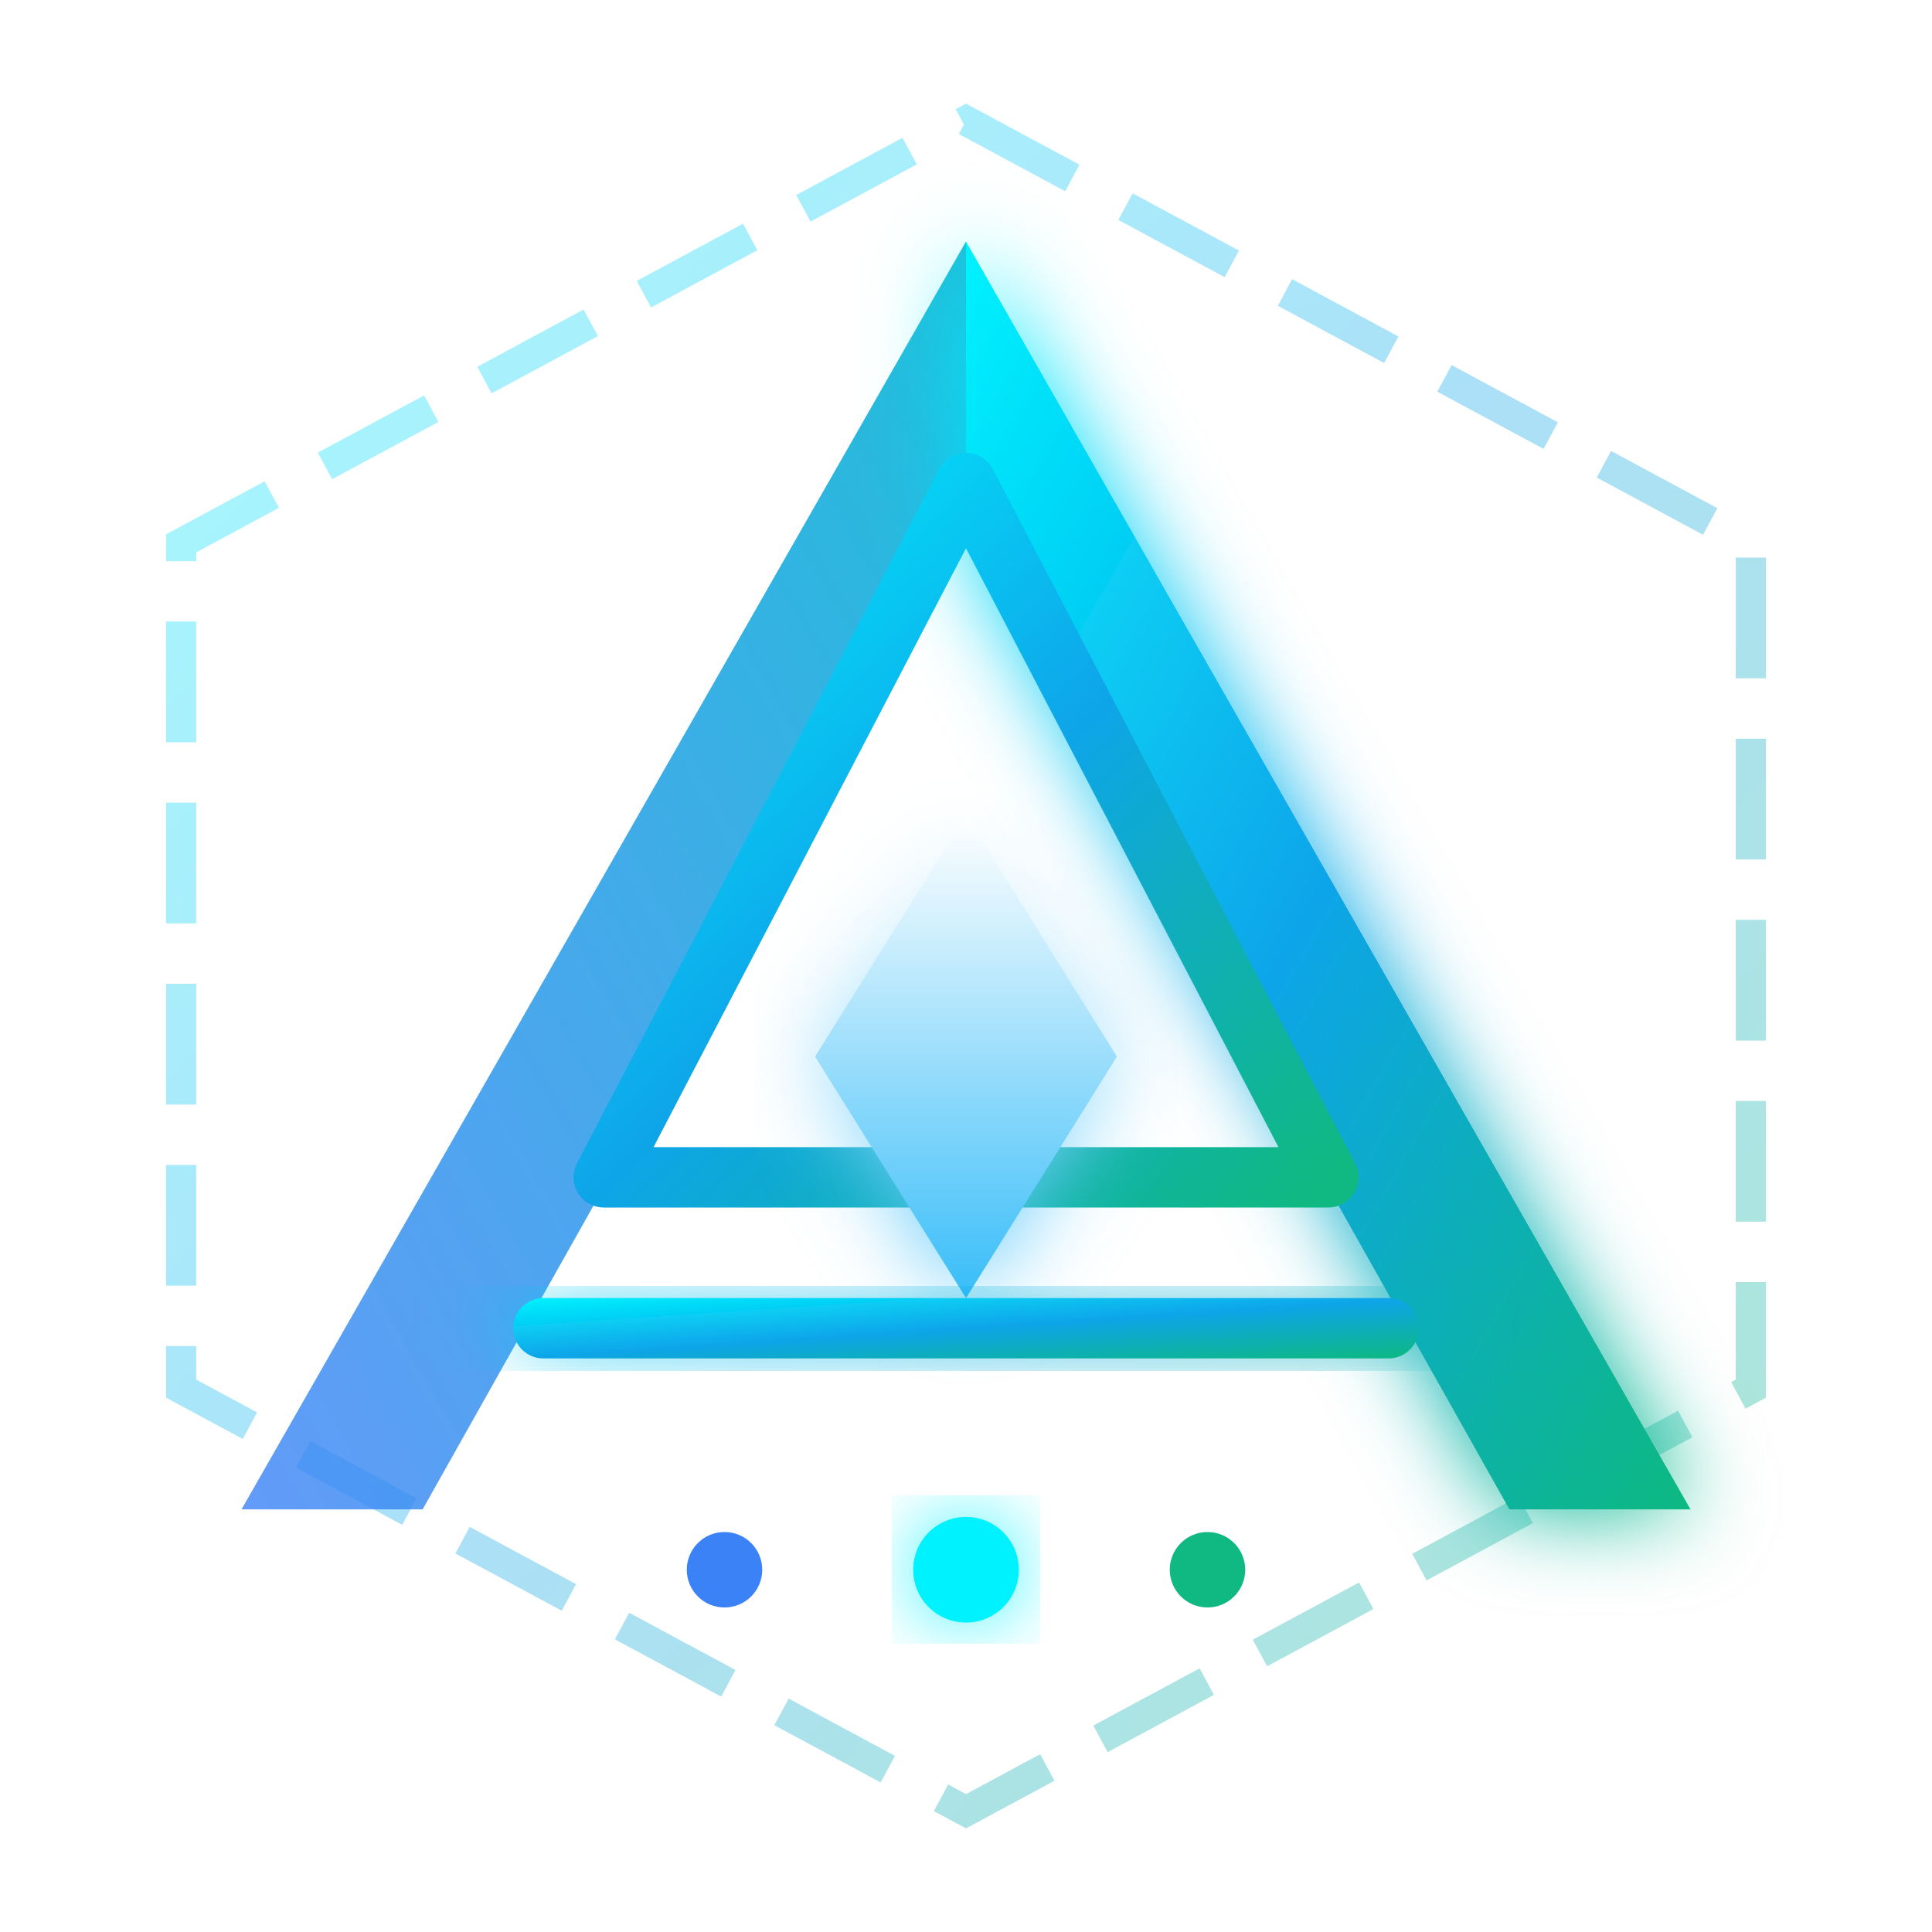
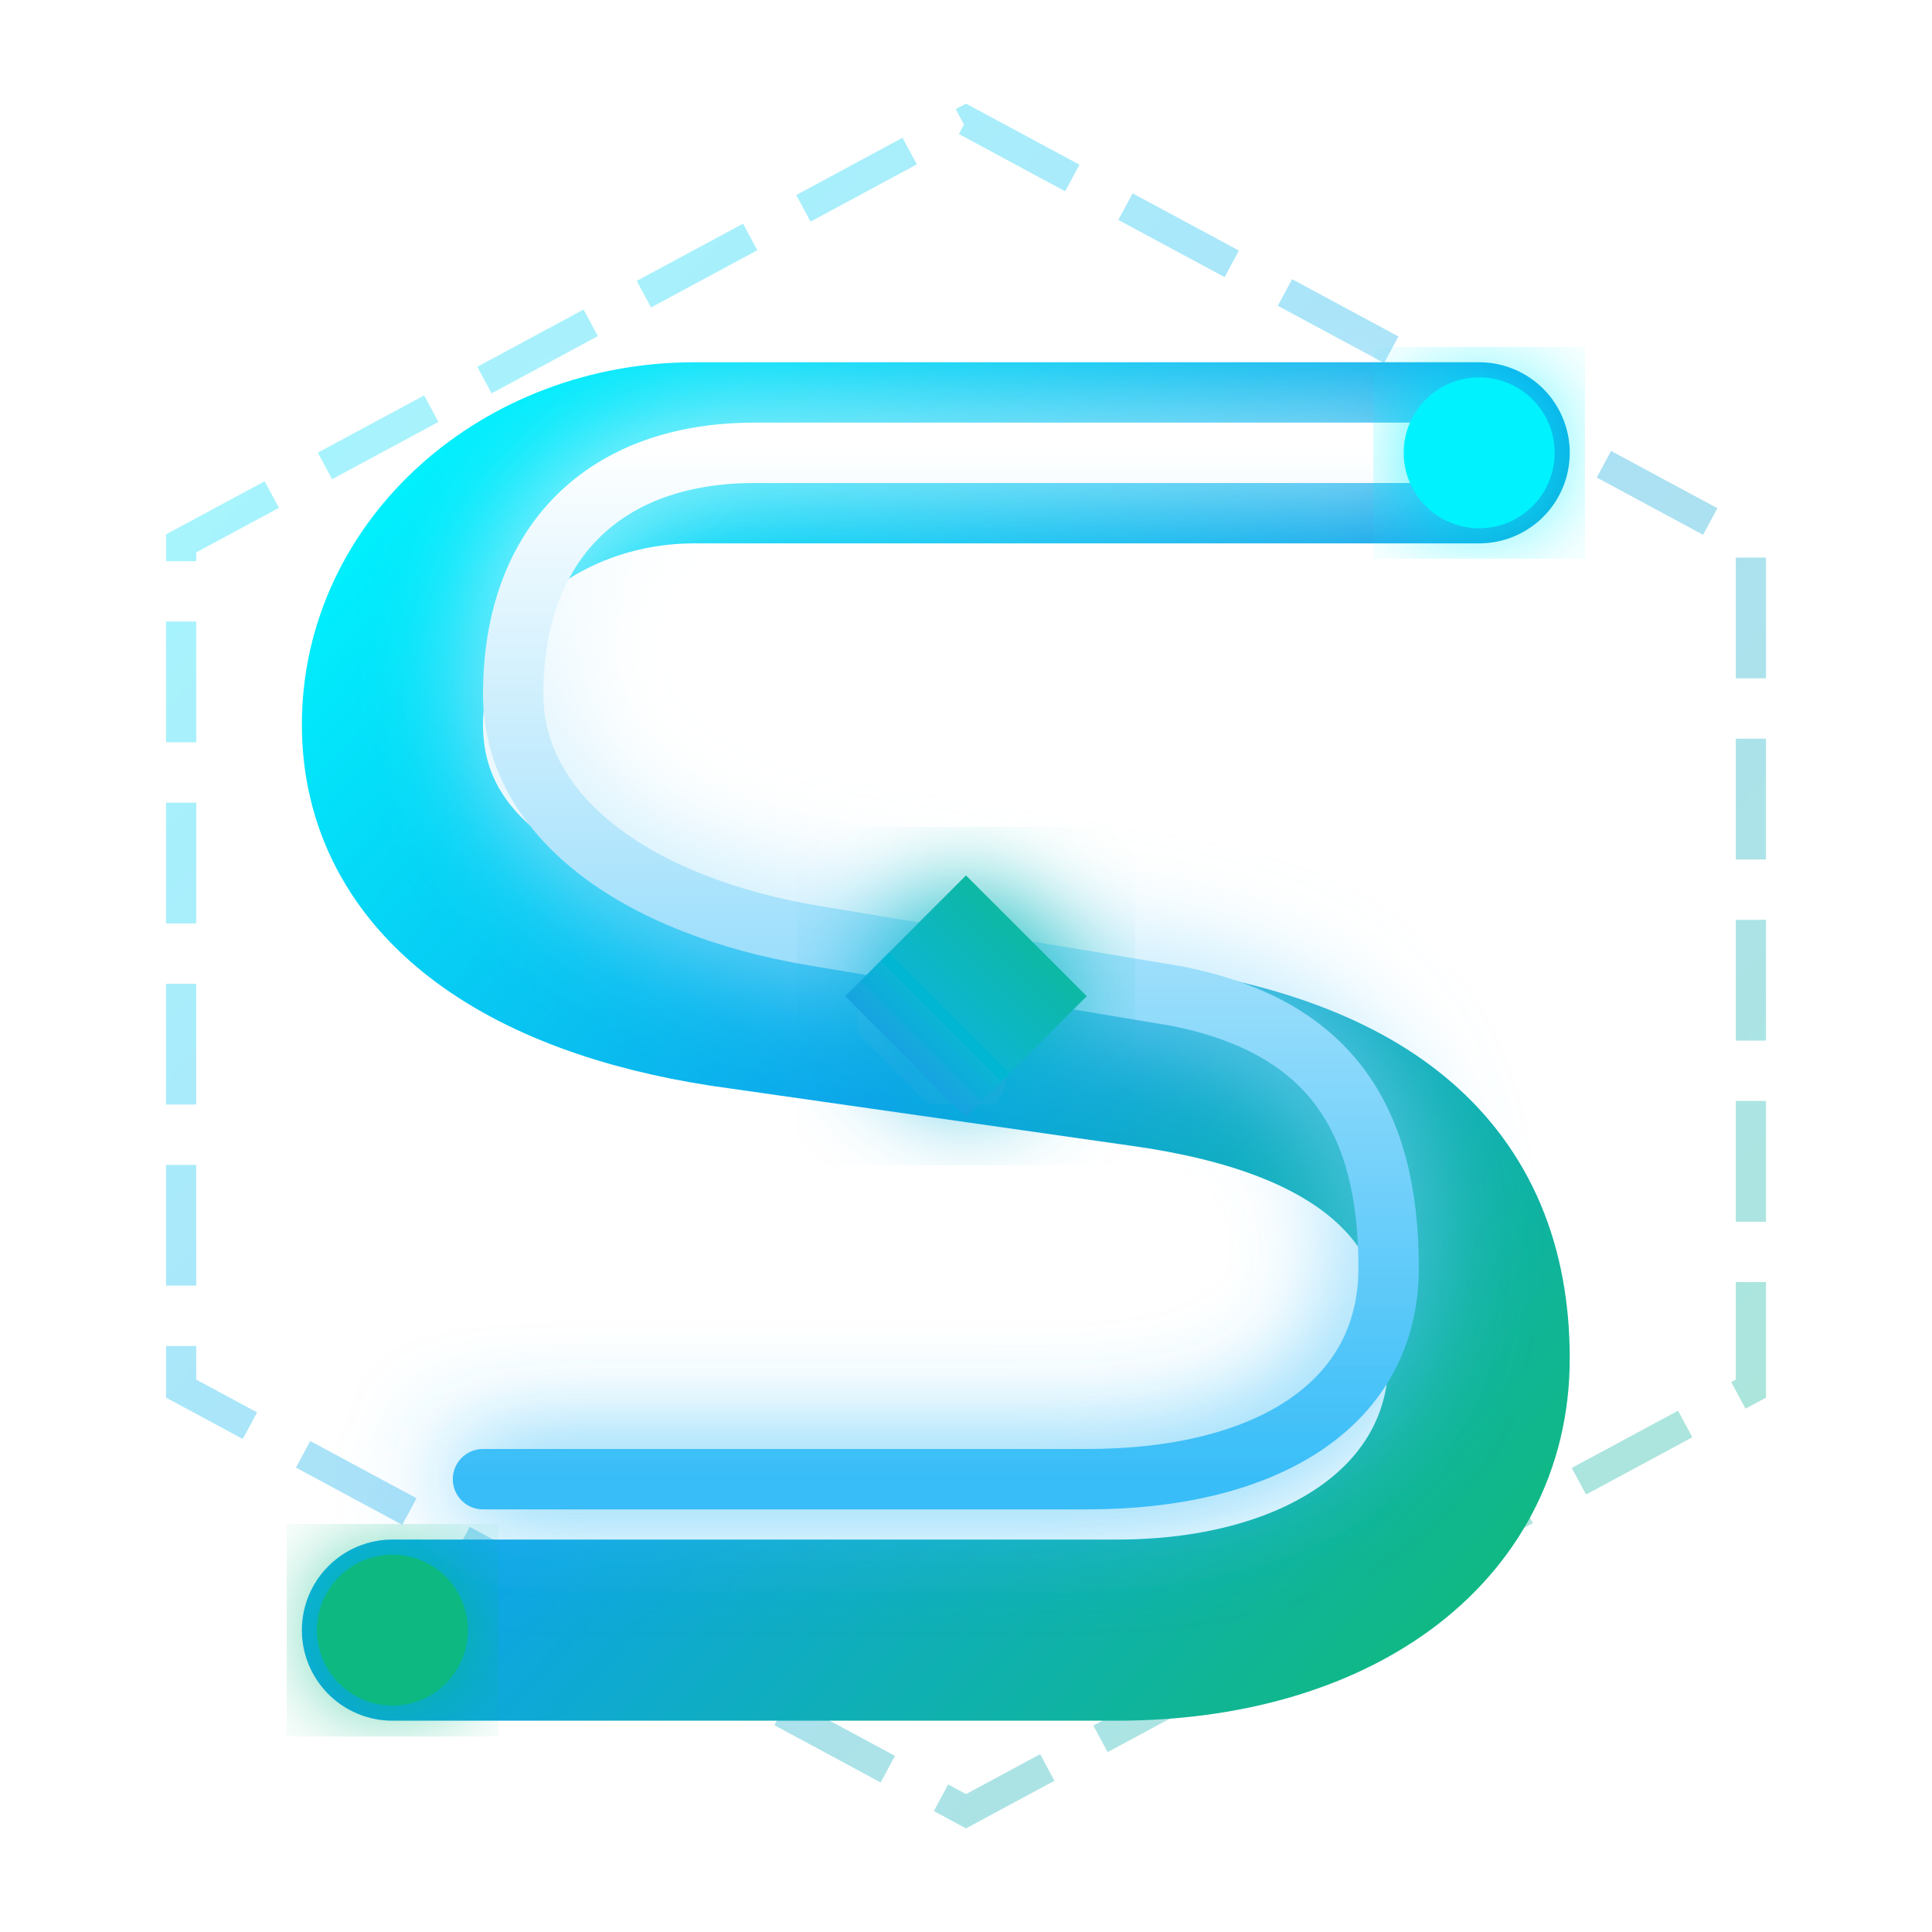
<svg xmlns="http://www.w3.org/2000/svg" viewBox="0 0 128 128" width="100%" height="100%">
  <defs>
-     <linearGradient id="apexGradMain" x1="0%" y1="0%" x2="100%" y2="100%">
+     <linearGradient id="scraperGradMain" x1="0%" y1="0%" x2="100%" y2="100%">
      <stop offset="0%" stop-color="#00f2fe" />
      <stop offset="50%" stop-color="#0ea5e9" />
      <stop offset="100%" stop-color="#10b981" />
    </linearGradient>
-     <linearGradient id="apexGradGlow" x1="0%" y1="100%" x2="100%" y2="0%">
-       <stop offset="0%" stop-color="#3b82f6" stop-opacity="0.8" />
-       <stop offset="100%" stop-color="#06b6d4" stop-opacity="0.9" />
+     <linearGradient id="scraperGradAccent" x1="100%" y1="0%" x2="0%" y2="100%">
+       <stop offset="0%" stop-color="#10b981" />
+       <stop offset="60%" stop-color="#06b6d4" />
+       <stop offset="100%" stop-color="#3b82f6" />
    </linearGradient>
-     <linearGradient id="apexGradCore" x1="0%" y1="0%" x2="0%" y2="100%">
+     <linearGradient id="scraperGradCore" x1="0%" y1="0%" x2="0%" y2="100%">
      <stop offset="0%" stop-color="#ffffff" />
      <stop offset="100%" stop-color="#38bdf8" />
    </linearGradient>
    <filter id="neonGlow" x="-20%" y="-20%" width="140%" height="140%">
-       <feGaussianBlur stdDeviation="3" result="blur" />
+       <feGaussianBlur stdDeviation="3.5" result="blur" />
      <feComposite in="SourceGraphic" in2="blur" operator="over" />
    </filter>
  </defs>
-   <polygon points="64,8 116,36 116,92 64,120 12,92 12,36" fill="none" stroke="url(#apexGradMain)" stroke-width="2" stroke-opacity="0.35" stroke-dasharray="8 4" />
-   <polygon points="64,16 64,36 28,100 16,100" fill="url(#apexGradGlow)" />
-   <polygon points="64,16 64,36 100,100 112,100" fill="url(#apexGradMain)" filter="url(#neonGlow)" />
-   <polygon points="64,32 40,78 88,78" fill="none" stroke="url(#apexGradMain)" stroke-width="4" stroke-linejoin="round" />
-   <polygon points="64,54 74,70 64,86 54,70" fill="url(#apexGradCore)" filter="url(#neonGlow)" />
-   <rect x="34" y="86" width="60" height="4" rx="2" fill="url(#apexGradMain)" filter="url(#neonGlow)" />
-   <circle cx="64" cy="104" r="3.5" fill="#00f2fe" filter="url(#neonGlow)" />
-   <circle cx="48" cy="104" r="2.5" fill="#3b82f6" />
-   <circle cx="80" cy="104" r="2.5" fill="#10b981" />
+   <polygon points="64,8 116,36 116,92 64,120 12,92 12,36" fill="none" stroke="url(#scraperGradMain)" stroke-width="2" stroke-opacity="0.35" stroke-dasharray="8 4" />
+   <path d="M 98,30 L 46,30 C 35,30 26,38 26,48 C 26,58 35,64 48,66 L 76,70 C 90,72 98,78 98,90 C 98,101 88,108 74,108 L 26,108" fill="none" stroke="url(#scraperGradMain)" stroke-width="12" stroke-linecap="round" stroke-linejoin="round" />
+   <path d="M 94,30 L 50,30 C 40,30 34,36 34,46 C 34,54 42,60 54,62 L 78,66 C 88,68 92,74 92,84 C 92,93 84,98 72,98 L 32,98" fill="none" stroke="url(#scraperGradCore)" stroke-width="4" stroke-linecap="round" filter="url(#neonGlow)" />
+   <circle cx="98" cy="30" r="5" fill="#00f2fe" filter="url(#neonGlow)" />
+   <circle cx="26" cy="108" r="5" fill="#10b981" filter="url(#neonGlow)" />
+   <polygon points="64,58 72,66 64,74 56,66" fill="url(#scraperGradAccent)" filter="url(#neonGlow)" />
+   <line x1="38" y1="18" x2="90" y2="18" stroke="url(#scraperGradMain)" stroke-width="2" stroke-opacity="0.6" stroke-linecap="round" />
+   <line x1="18" y1="64" x2="28" y2="64" stroke="#00f2fe" stroke-width="3" stroke-linecap="round" filter="url(#neonGlow)" />
+   <line x1="100" y1="64" x2="110" y2="64" stroke="#10b981" stroke-width="3" stroke-linecap="round" filter="url(#neonGlow)" />
</svg>
